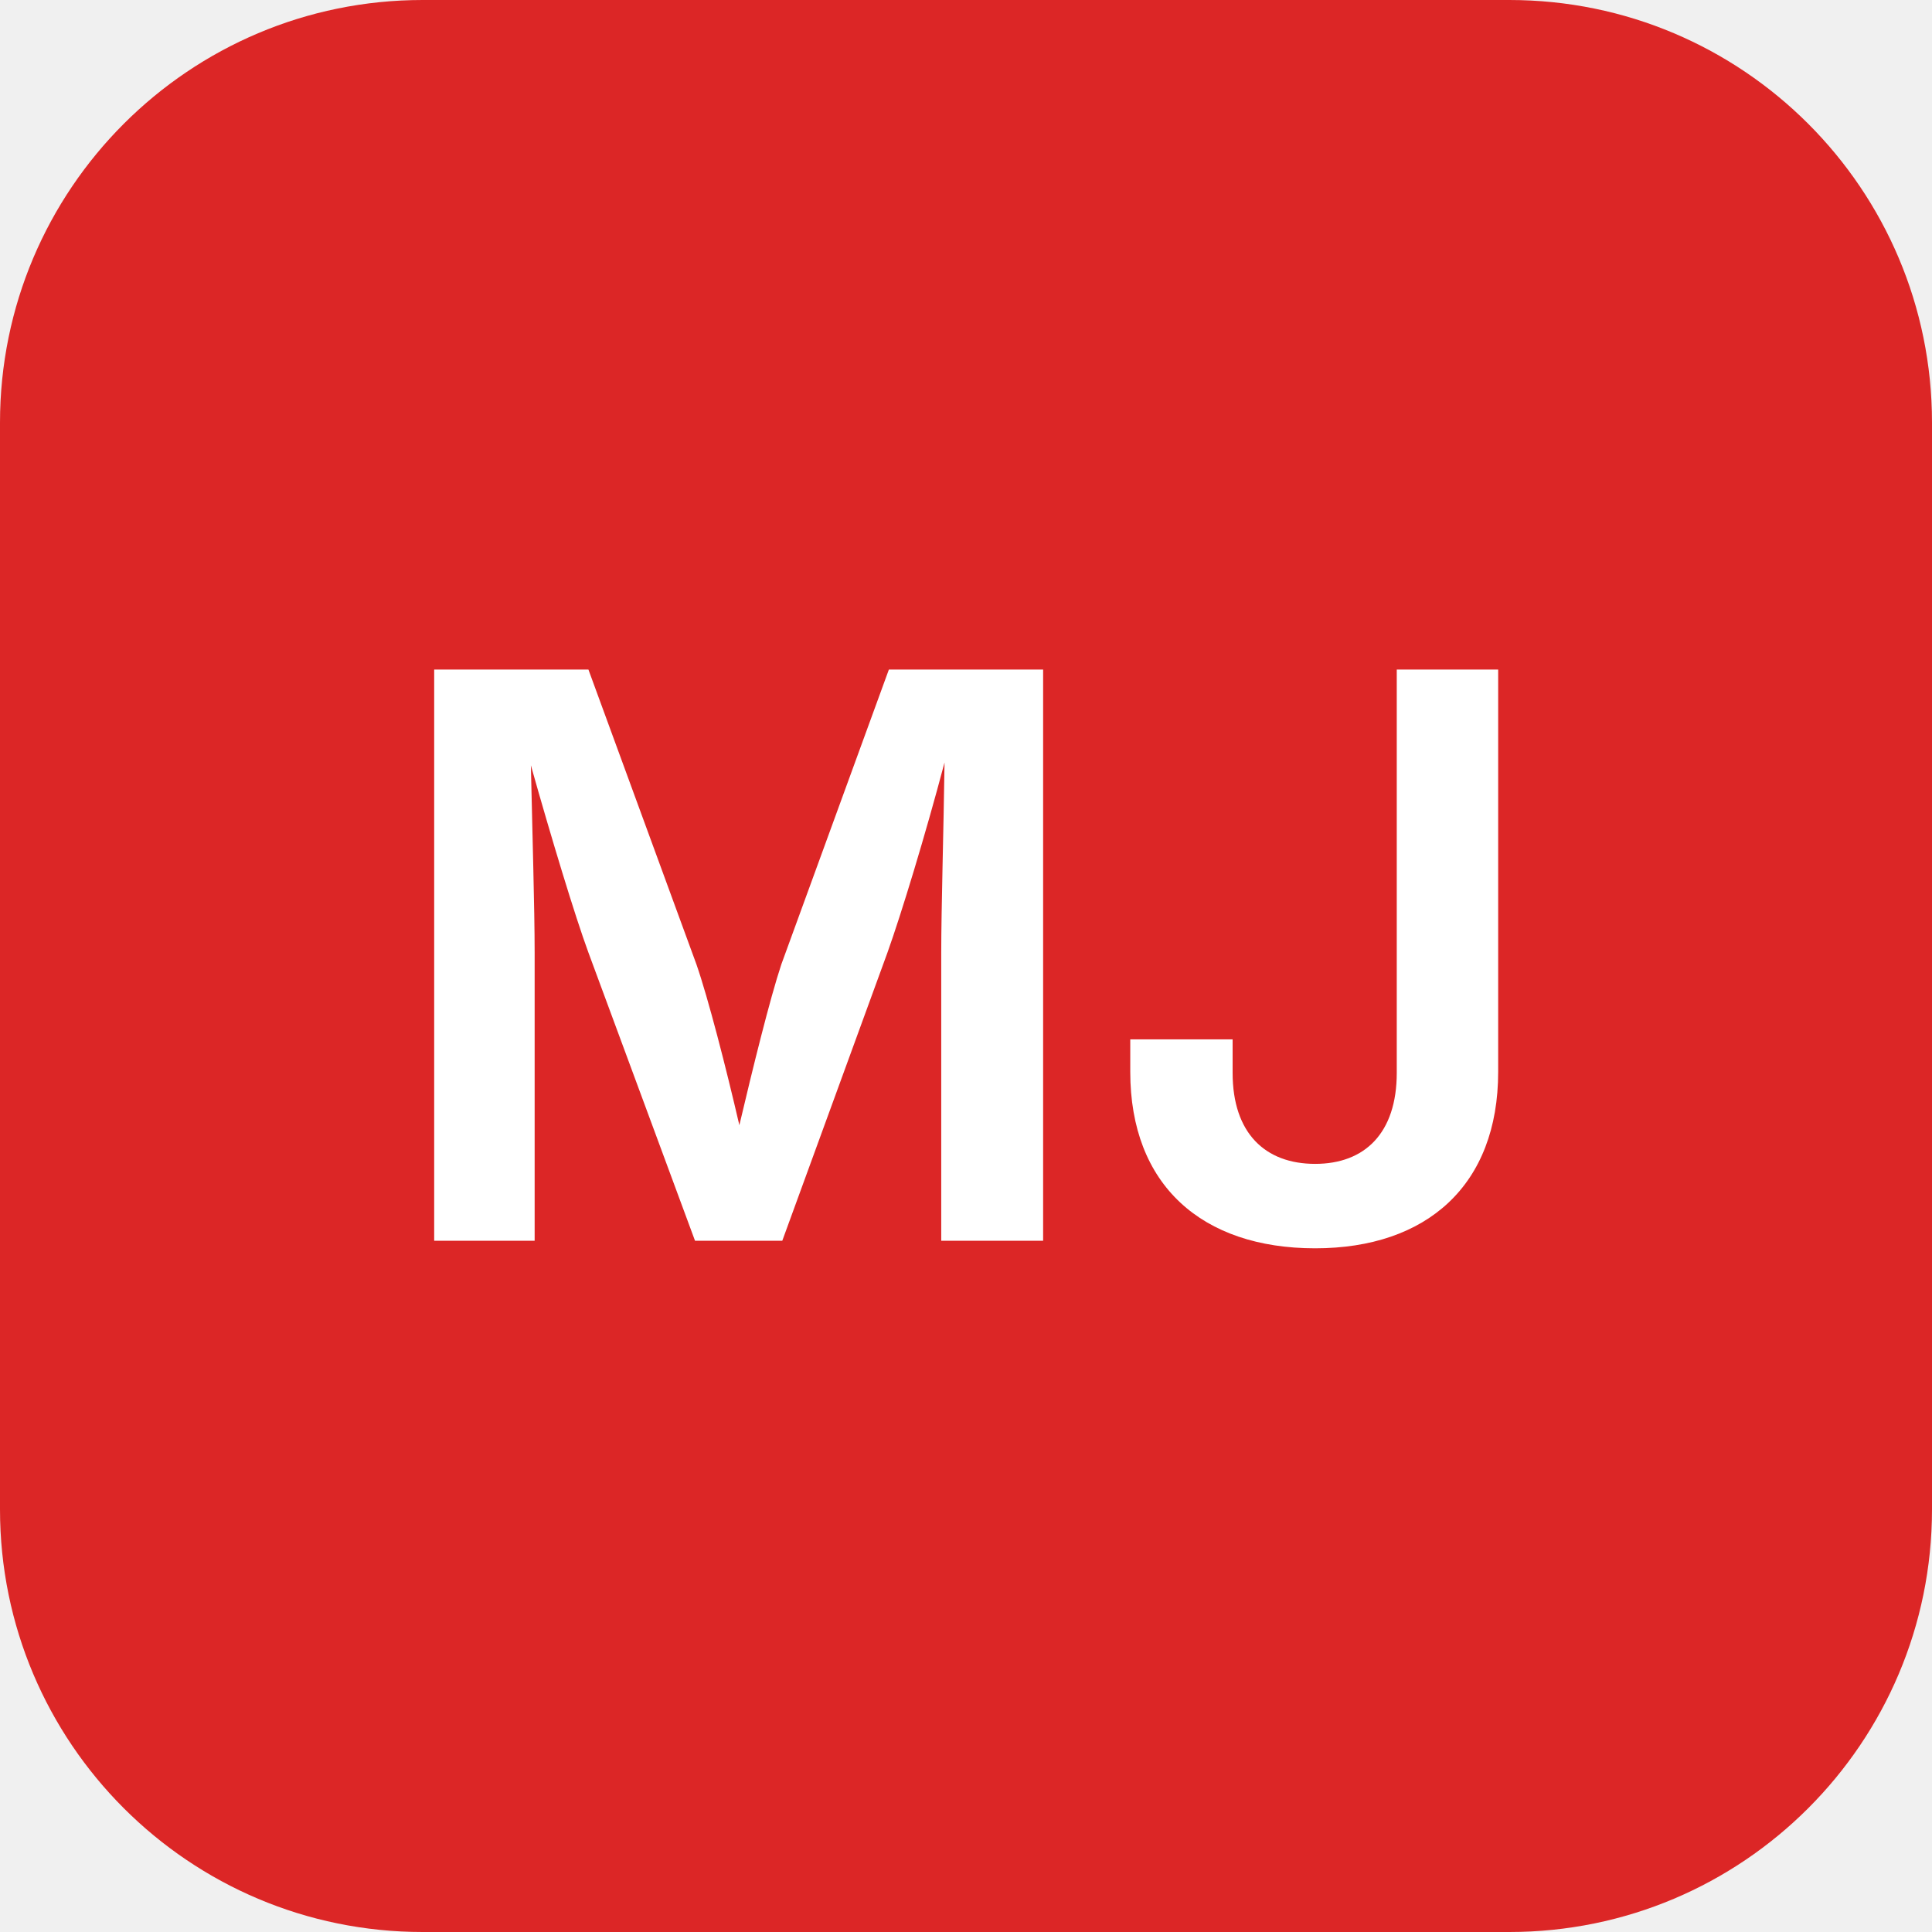
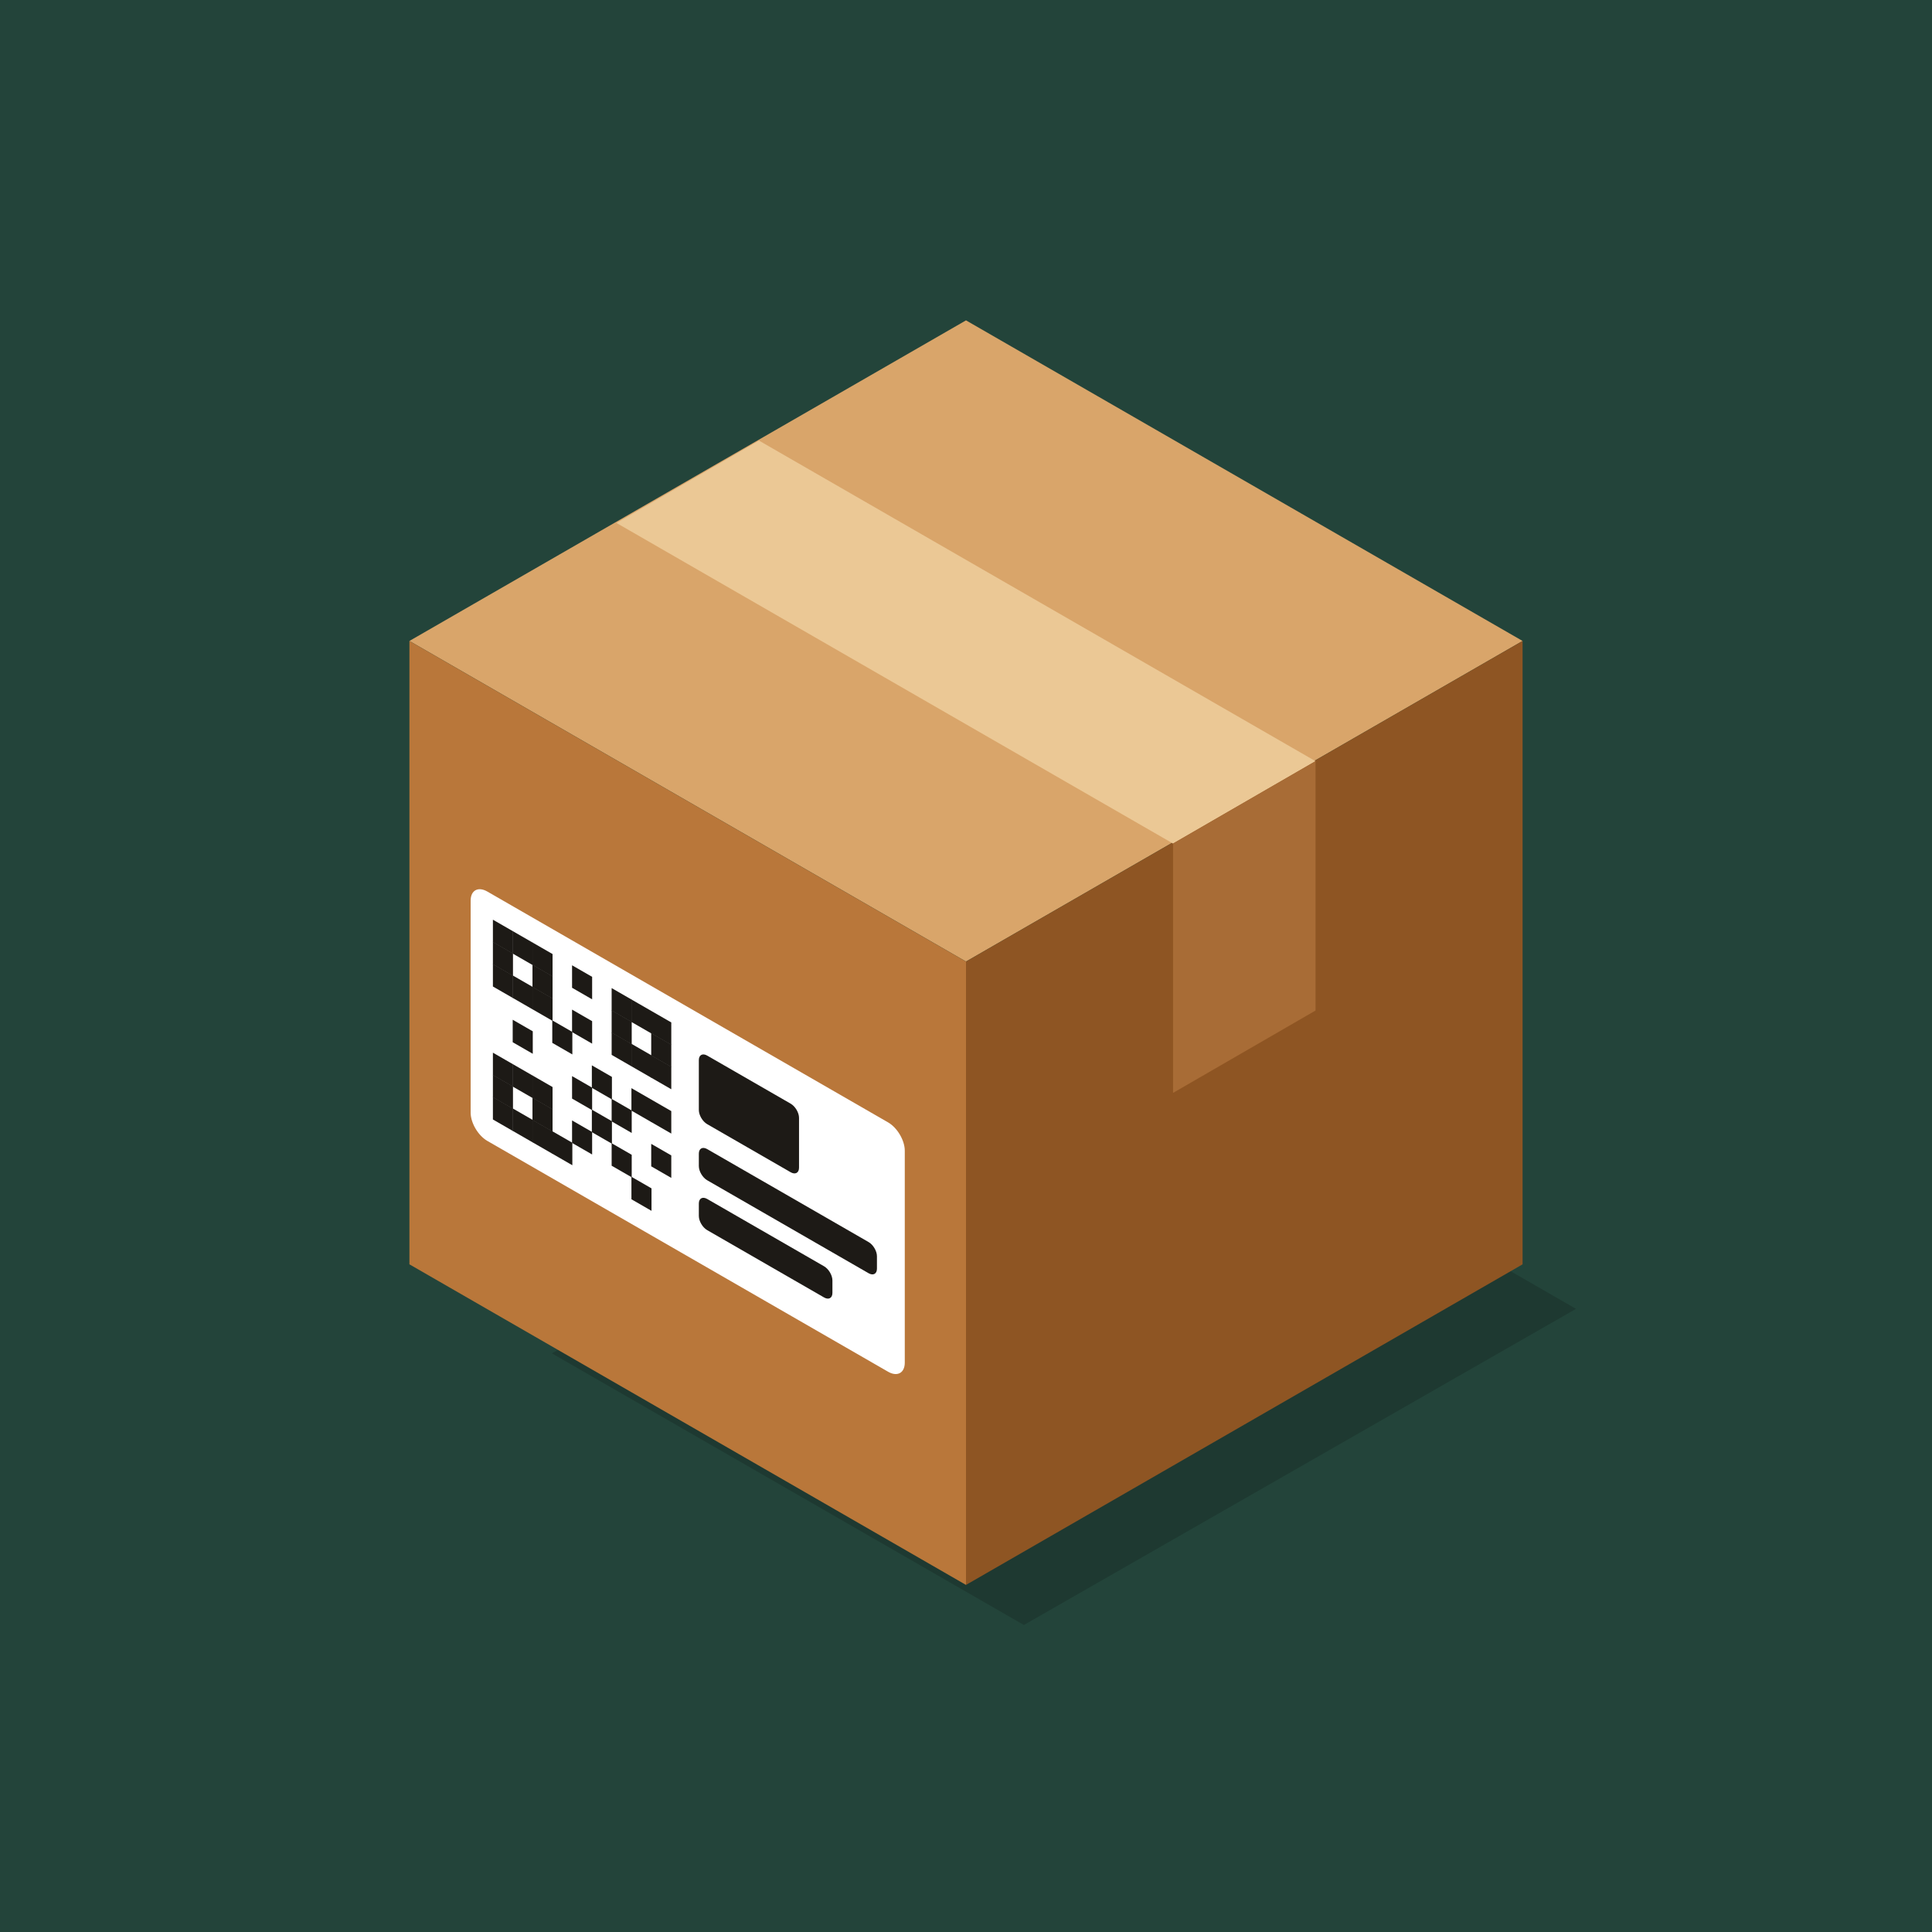
- <svg xmlns="http://www.w3.org/2000/svg" viewBox="0 0 64 64">
-   <rect width="64" height="64" rx="14" fill="#dc2626" />
-   <text x="32" y="32" dy="0.35em" text-anchor="middle" font-family="ui-sans-serif, system-ui, -apple-system, sans-serif" font-size="26" font-weight="600" fill="#ffffff">MJ</text>
+ <svg xmlns="http://www.w3.org/2000/svg" width="1024" height="1024" viewBox="0 0 1024 1024">
+   <rect width="1024" height="1024" fill="#23443A" />
+   <g transform="translate(512 512) scale(1.18) translate(-512 -540)">
+     <g stroke-linejoin="round">
+       <polygon fill="#000" opacity="0.16" points="300,700 512,822 760,680 548,558" transform="translate(26 14)" />
+       <polygon fill="#D9A56A" points="512,250 762,394 512,538 262,394" />
+       <polygon fill="#B9773A" points="262,394 512,538 512,818 262,674" />
+       <polygon fill="#8E5523" points="512,538 762,394 762,674 512,818" />
+       <polygon fill="#EBC895" points="355,341 605,485 669,448 419,304" />
+       <polygon fill="#A86C36" points="605,485 669,448 669,560 605,597" />
+       <g transform="matrix(2.5 1.44 0 2.8 262 394)">
+         <rect x="11" y="33" width="78" height="40" rx="3" fill="#FFFFFF" />
+         <rect x="15" y="37" width="3.606" height="3.606" fill="#1D1A16" />
+         <rect x="15" y="40.556" width="3.606" height="3.606" fill="#1D1A16" />
+         <rect x="15" y="44.111" width="3.606" height="3.606" fill="#1D1A16" />
+         <rect x="18.556" y="37" width="3.606" height="3.606" fill="#1D1A16" />
+         <rect x="18.556" y="44.111" width="3.606" height="3.606" fill="#1D1A16" />
+         <rect x="22.111" y="37" width="3.606" height="3.606" fill="#1D1A16" />
+         <rect x="22.111" y="40.556" width="3.606" height="3.606" fill="#1D1A16" />
+         <rect x="22.111" y="44.111" width="3.606" height="3.606" fill="#1D1A16" />
+         <rect x="36.333" y="37" width="3.606" height="3.606" fill="#1D1A16" />
+         <rect x="36.333" y="40.556" width="3.606" height="3.606" fill="#1D1A16" />
+         <rect x="36.333" y="44.111" width="3.606" height="3.606" fill="#1D1A16" />
+         <rect x="39.889" y="37" width="3.606" height="3.606" fill="#1D1A16" />
+         <rect x="39.889" y="44.111" width="3.606" height="3.606" fill="#1D1A16" />
+         <rect x="43.444" y="37" width="3.606" height="3.606" fill="#1D1A16" />
+         <rect x="43.444" y="40.556" width="3.606" height="3.606" fill="#1D1A16" />
+         <rect x="43.444" y="44.111" width="3.606" height="3.606" fill="#1D1A16" />
+         <rect x="15" y="58.333" width="3.606" height="3.606" fill="#1D1A16" />
+         <rect x="15" y="61.889" width="3.606" height="3.606" fill="#1D1A16" />
+         <rect x="15" y="65.444" width="3.606" height="3.606" fill="#1D1A16" />
+         <rect x="18.556" y="58.333" width="3.606" height="3.606" fill="#1D1A16" />
+         <rect x="18.556" y="65.444" width="3.606" height="3.606" fill="#1D1A16" />
+         <rect x="22.111" y="58.333" width="3.606" height="3.606" fill="#1D1A16" />
+         <rect x="22.111" y="61.889" width="3.606" height="3.606" fill="#1D1A16" />
+         <rect x="22.111" y="65.444" width="3.606" height="3.606" fill="#1D1A16" />
+         <rect x="29.222" y="37" width="3.606" height="3.606" fill="#1D1A16" />
+         <rect x="29.222" y="44.111" width="3.606" height="3.606" fill="#1D1A16" />
+         <rect x="25.667" y="47.667" width="3.606" height="3.606" fill="#1D1A16" />
+         <rect x="32.778" y="51.222" width="3.606" height="3.606" fill="#1D1A16" />
+         <rect x="29.222" y="54.778" width="3.606" height="3.606" fill="#1D1A16" />
+         <rect x="39.889" y="51.222" width="3.606" height="3.606" fill="#1D1A16" />
+         <rect x="36.333" y="54.778" width="3.606" height="3.606" fill="#1D1A16" />
+         <rect x="43.444" y="58.333" width="3.606" height="3.606" fill="#1D1A16" />
+         <rect x="29.222" y="61.889" width="3.606" height="3.606" fill="#1D1A16" />
+         <rect x="36.333" y="61.889" width="3.606" height="3.606" fill="#1D1A16" />
+         <rect x="39.889" y="65.444" width="3.606" height="3.606" fill="#1D1A16" />
+         <rect x="25.667" y="65.444" width="3.606" height="3.606" fill="#1D1A16" />
+         <rect x="32.778" y="58.333" width="3.606" height="3.606" fill="#1D1A16" />
+         <rect x="43.444" y="51.222" width="3.606" height="3.606" fill="#1D1A16" />
+         <rect x="18.556" y="51.222" width="3.606" height="3.606" fill="#1D1A16" />
+         <rect x="52" y="39" width="18" height="11" rx="1.5" fill="#1D1A16" />
+         <rect x="52" y="54" width="32" height="5" rx="1.5" fill="#1D1A16" />
+         <rect x="52" y="62" width="24" height="5" rx="1.5" fill="#1D1A16" />
+       </g>
+     </g>
+   </g>
</svg>
